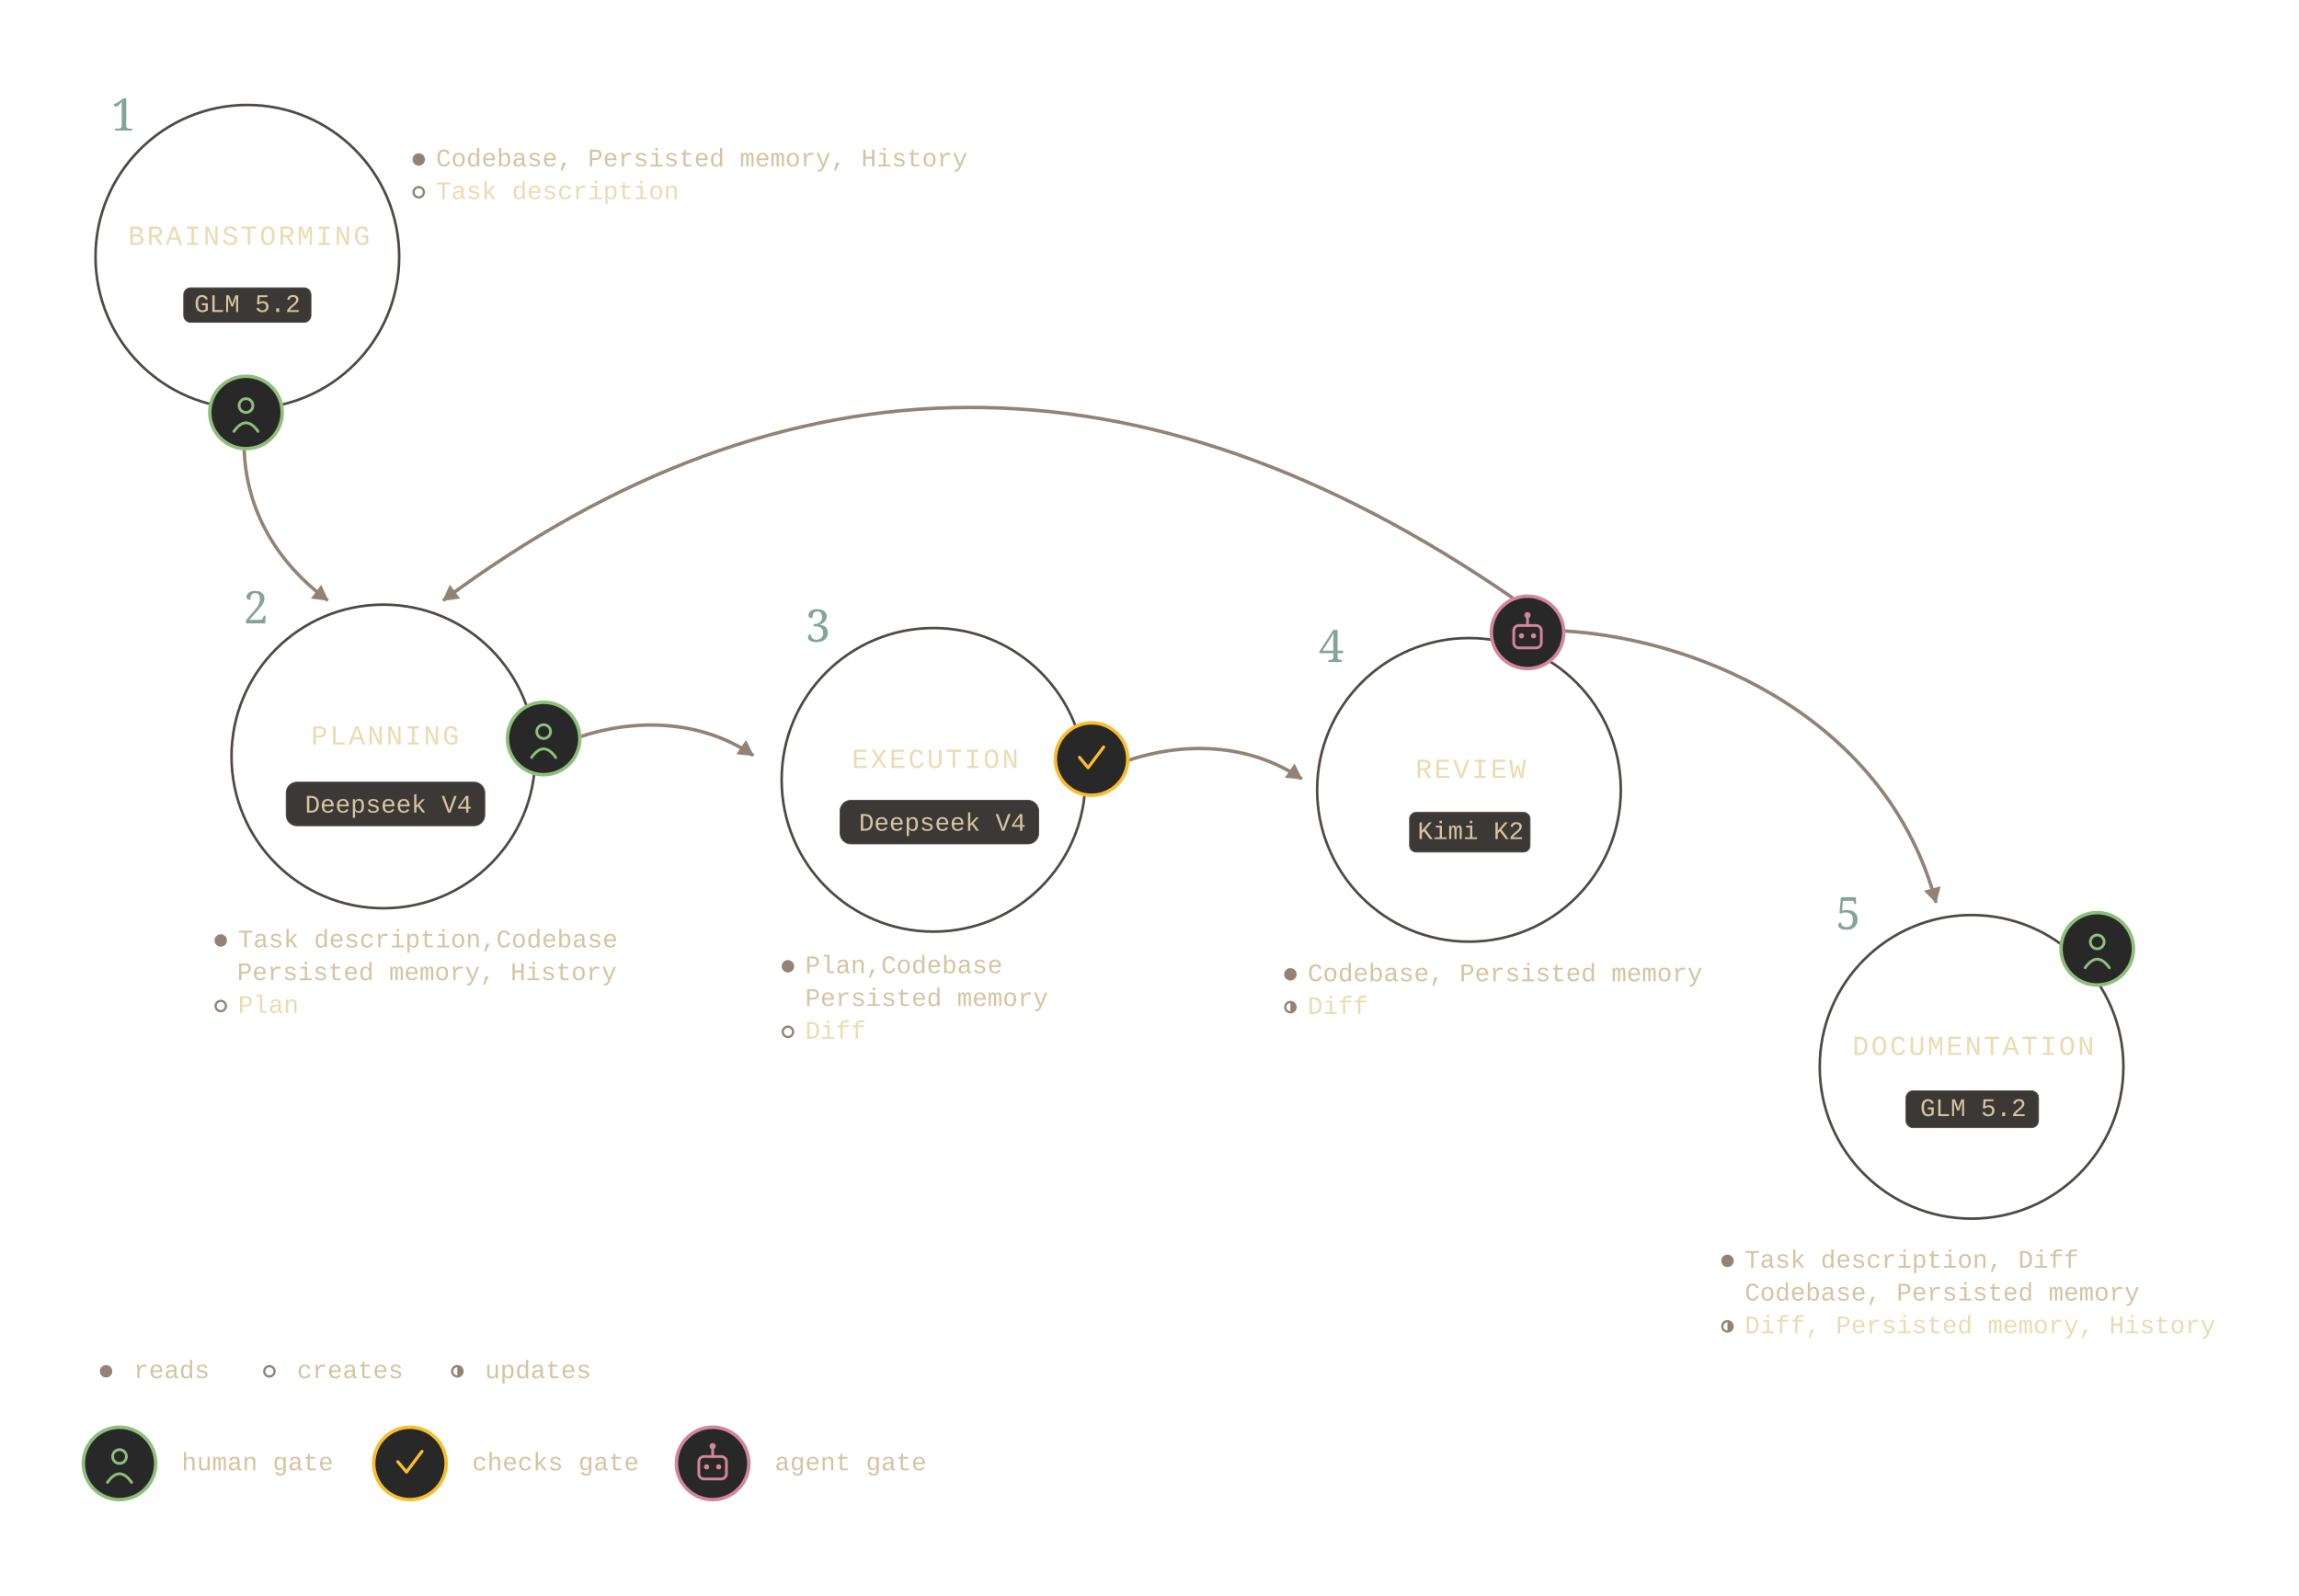
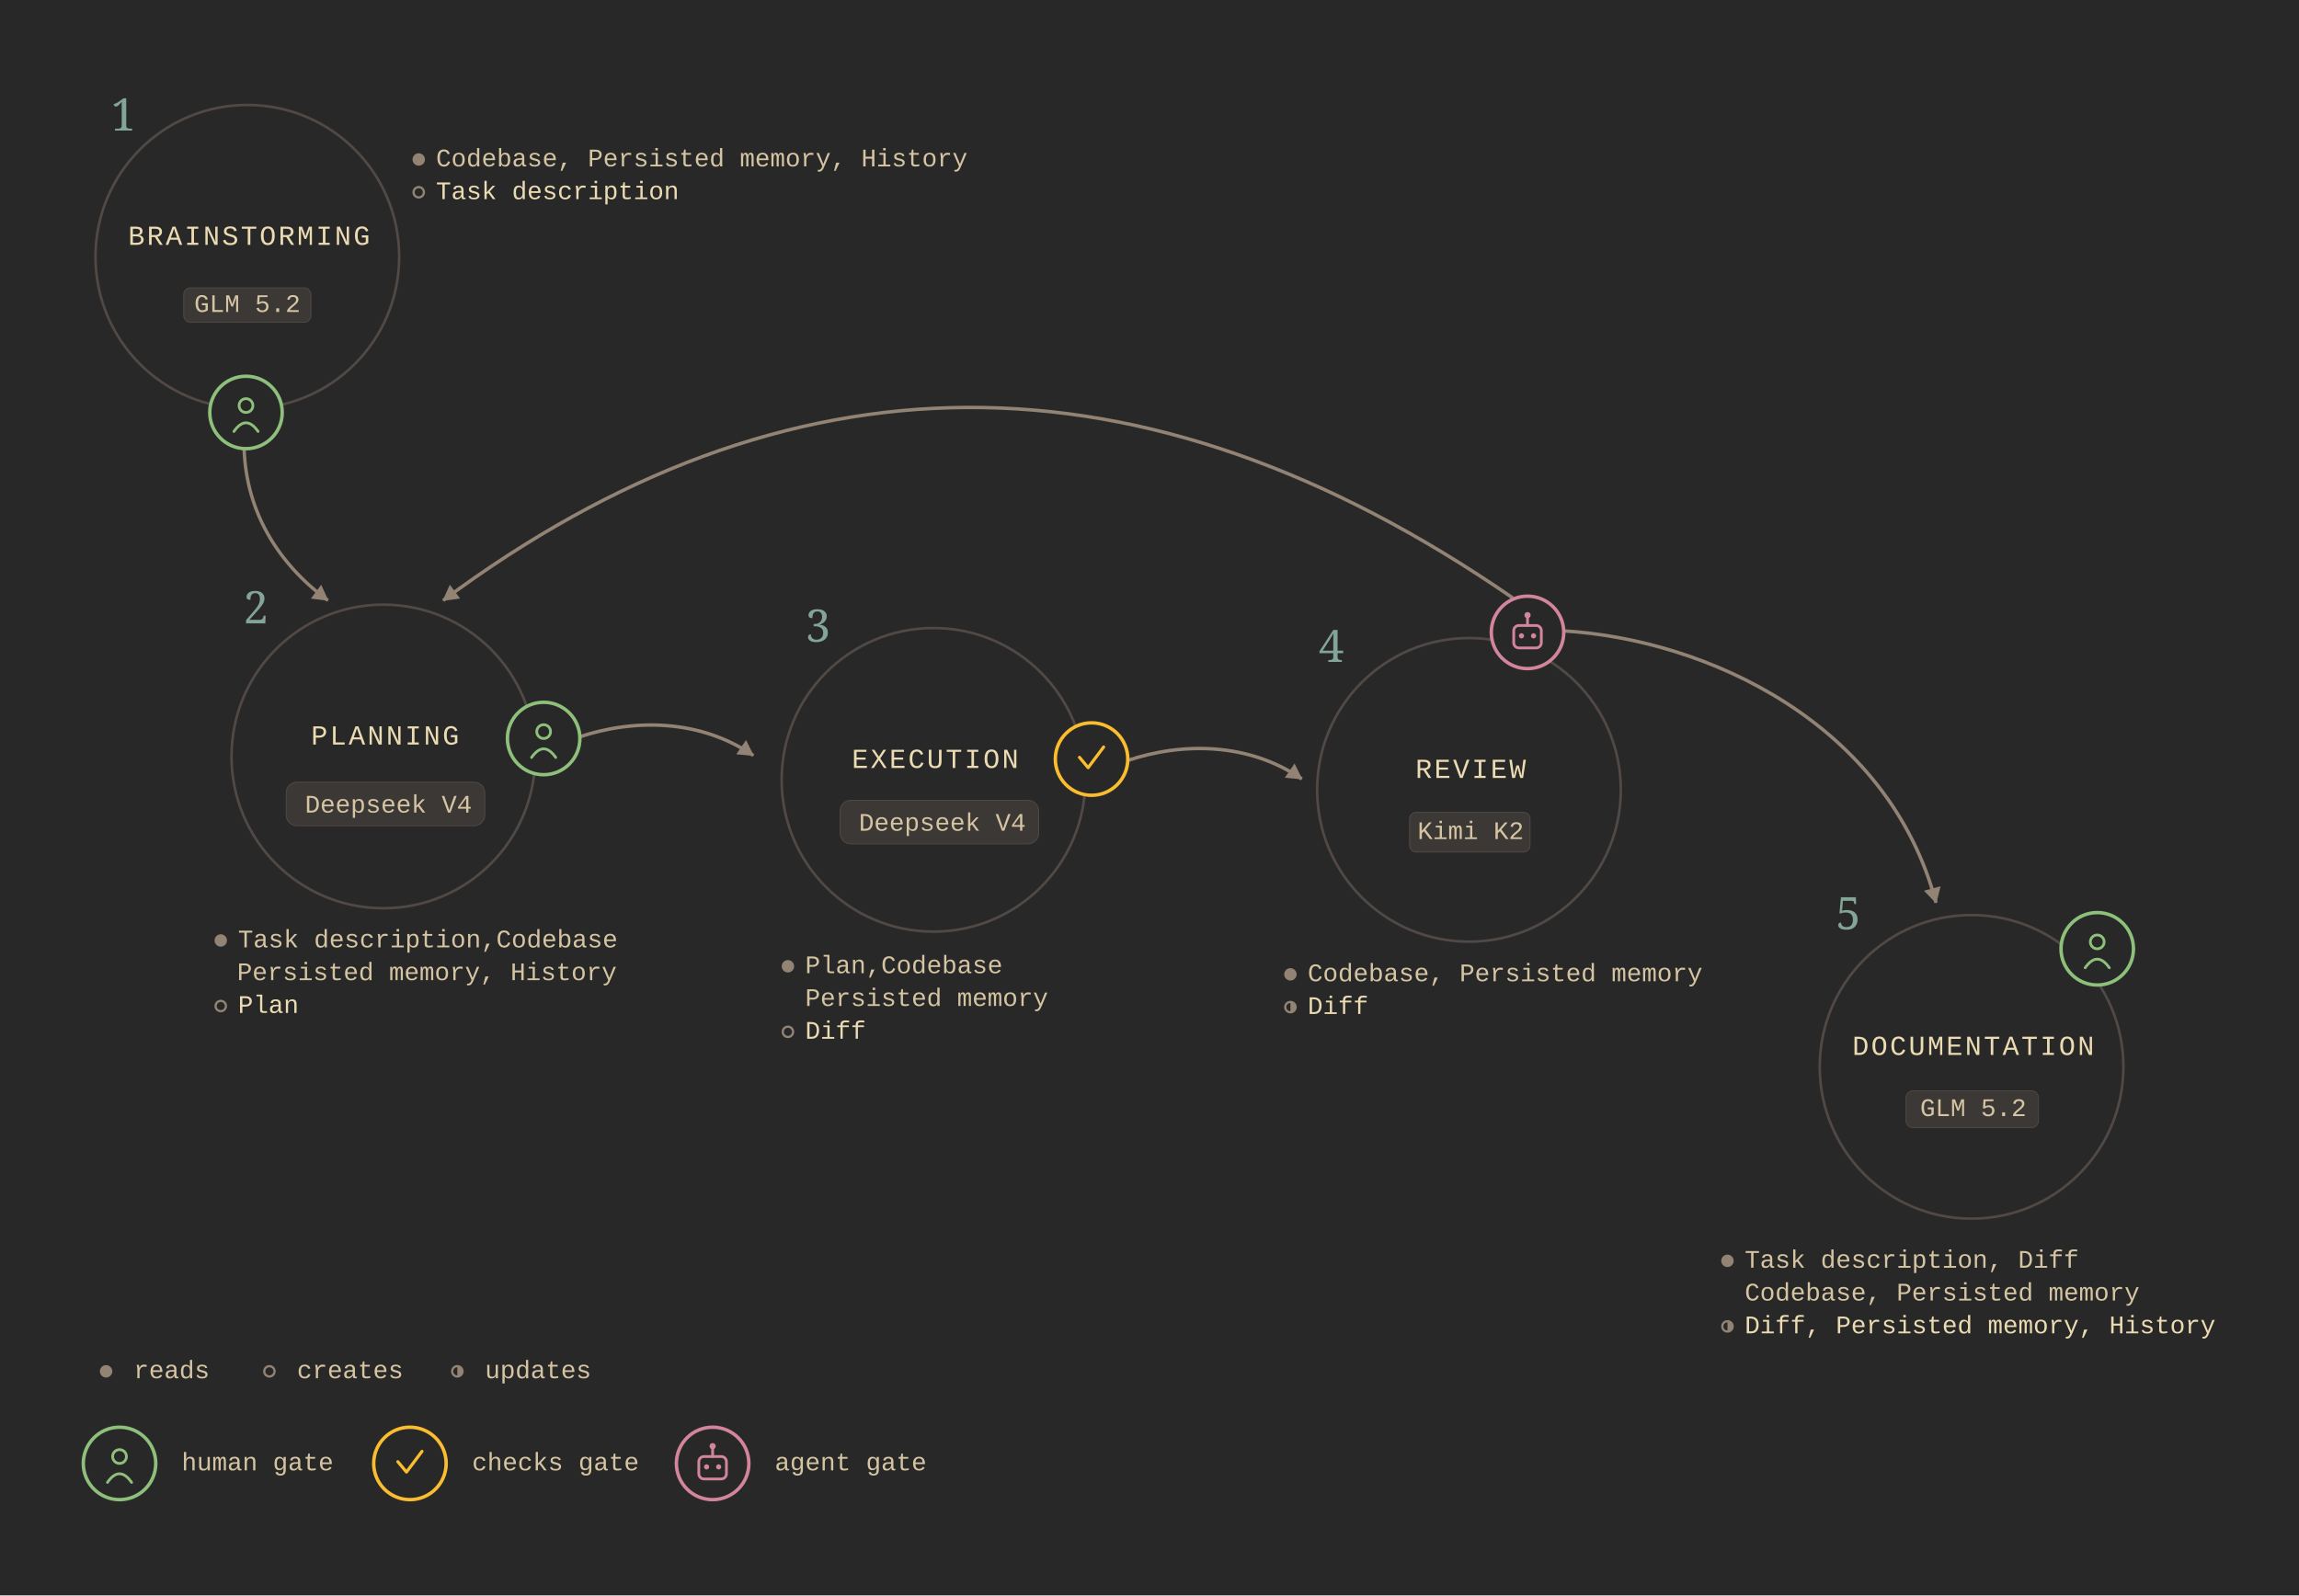
<svg xmlns="http://www.w3.org/2000/svg" width="1332.391" height="924.849" viewBox="-47.274 -60.092 1332.391 924.849" font-family="'IBM Plex Mono', 'Courier New', monospace" version="1.1" id="svg56">
  <defs id="defs2">
    <marker id="ag" markerWidth="13" markerHeight="13" refX="8.5" refY="5" orient="auto" markerUnits="userSpaceOnUse">
      <path d="M 0,0 9,5 0,10 Z" fill="#928374" id="path1" />
    </marker>
    <marker id="ao" markerWidth="17" markerHeight="17" refX="11" refY="6" orient="auto" markerUnits="userSpaceOnUse">
      <path d="M 0,0 12,6 0,12 Z" fill="#928374" id="path2" />
    </marker>
    <marker id="ag-1" markerWidth="13" markerHeight="13" refX="8.5" refY="5" orient="auto" markerUnits="userSpaceOnUse">
      <path d="M 0,0 9,5 0,10 Z" fill="#928374" id="path1-8" />
    </marker>
    <marker id="ag-5" markerWidth="13" markerHeight="13" refX="8.5" refY="5" orient="auto" markerUnits="userSpaceOnUse">
      <path d="M 0,0 9,5 0,10 Z" fill="#928374" id="path1-0" />
    </marker>
    <marker id="ag-5-1" markerWidth="13" markerHeight="13" refX="8.5" refY="5" orient="auto" markerUnits="userSpaceOnUse">
      <path d="M 0,0 9,5 0,10 Z" fill="#928374" id="path1-0-5" />
    </marker>
    <marker id="ag-5-1-2" markerWidth="13" markerHeight="13" refX="8.5" refY="5" orient="auto" markerUnits="userSpaceOnUse">
      <path d="M 0,0 9,5 0,10 Z" fill="#928374" id="path1-0-5-7" />
    </marker>
    <marker id="ag-5-1-24" markerWidth="13" markerHeight="13" refX="8.5" refY="5" orient="auto" markerUnits="userSpaceOnUse">
      <path d="M 0,0 9,5 0,10 Z" fill="#928374" id="path1-0-5-9" />
    </marker>
  </defs>
+   <rect x="-47.274" y="-60.092" width="1332.391" height="924.849" fill="#282828" id="bg-rect" />
  <path d="m 94.346,190.288 c -1.973,35.61 12.51,71.129 48.393,97.66" fill="none" stroke="#928374" stroke-width="1.953" marker-end="url(#ag)" id="path3" style="stroke:#928374;stroke-opacity:1" />
  <path d="m 287.973,367.293 c 32.023,-10.83 70.423,-10.66 101.308,10.559" fill="none" stroke="#928374" stroke-width="2" marker-end="url(#ag)" id="path4" style="stroke:#928374;stroke-opacity:1" />
  <path d="m 605.859,380.898 c 32.023,-10.83 70.423,-10.66 101.308,10.559" fill="none" stroke="#928374" stroke-width="2" marker-end="url(#ag-5)" id="path4-1" style="marker-end:url(#ag-5);stroke:#928374;stroke-opacity:1" />
  <path d="m 858.861,305.641 c 82.705,4.9 188.162,53.157 215.901,157.566" fill="none" stroke="#928374" stroke-width="2" marker-end="url(#ag-5-1)" id="path4-1-8" style="marker-end:url(#ag-5-1);stroke:#928374;stroke-opacity:1" />
  <path d="M 829.482,286.563 C 614.287,138.004 408.643,140.115 209.585,287.952" fill="none" stroke="#928374" stroke-width="2" marker-end="url(#ag)" id="path46" style="stroke:#928374;stroke-opacity:1" />
  <rect x="8.074" y="0.75" width="176" height="176" rx="88" fill="none" stroke="#504945" stroke-width="1.5" id="rect7" style="fill:none;fill-opacity:1;stroke:#504945;stroke-opacity:1" />
  <text x="16.889" y="15.583" font-family="Lora, Georgia, serif" font-size="26px" font-weight="500" fill="#83a598" id="text7">1</text>
  <text x="97.063" y="81.852" text-anchor="middle" font-size="15px" font-weight="500" letter-spacing="0.08em" fill="#ebdbb2" id="text8" style="font-size:16px">BRAINSTORMING</text>
  <rect x="59.204" y="106.75" width="73.74" height="20" rx="4" fill="#3c3836" stroke="#504945" stroke-width="1" id="rect8" style="fill:#3c3836;fill-opacity:1;stroke:#504945;stroke-width:0.5;stroke-dasharray:none;stroke-opacity:1" />
  <text x="96.074" y="120.75" text-anchor="middle" font-size="11px" font-weight="500" fill="#d5c4a1" id="text9" style="font-size:14.667px">GLM 5.2</text>
  <circle cx="95.292" cy="179.013" fill="#282828" stroke="#8ec07c" stroke-width="2" id="circle9" r="21" />
  <circle cx="95.292" cy="175.013" stroke="#8ec07c" stroke-width="1.6" fill="none" stroke-linecap="round" stroke-linejoin="round" id="circle10" r="4" />
  <path d="m 88.292,190.013 q 7,-10 14,0" stroke="#8ec07c" stroke-width="1.6" fill="none" stroke-linecap="round" stroke-linejoin="round" id="path10" />
  <rect x="86.904" y="290.42" width="176" height="176" rx="88" fill="none" stroke="#504945" stroke-width="1.5" id="rect7-8" style="fill:none;fill-opacity:1;stroke:#504945;stroke-opacity:1" />
  <text x="93.742" y="301.299" font-family="Lora, Georgia, serif" font-size="26px" font-weight="500" fill="#83a598" id="text7-0">2</text>
  <text x="175.893" y="371.523" text-anchor="middle" font-size="15px" font-weight="500" letter-spacing="0.08em" fill="#ebdbb2" id="text8-2" style="font-size:16px">PLANNING</text>
  <rect x="118.585" y="393.33" width="115.109" height="25.283" rx="6.244" fill="#3c3836" stroke="#504945" stroke-width="1" id="rect8-4" style="fill:#3c3836;fill-opacity:1;stroke:#504945;stroke-width:0.5;stroke-dasharray:none;stroke-opacity:1" />
  <text x="177.87" y="410.96" text-anchor="middle" font-size="11px" font-weight="500" fill="#d5c4a1" id="text9-8" dx="0 0 0 0 0 0 0 0 0 0" style="font-size:14.667px">
    <tspan id="tspan2" x="177.87" y="410.96">Deepseek V4</tspan>
  </text>
  <circle cx="267.797" cy="368.017" fill="#282828" stroke="#8ec07c" stroke-width="2" id="circle9-3" r="21" />
  <circle cx="267.797" cy="364.017" stroke="#8ec07c" stroke-width="1.6" fill="none" stroke-linecap="round" stroke-linejoin="round" id="circle10-9" r="4" />
  <path d="m 260.797,379.017 q 7,-10 14,0" stroke="#8ec07c" stroke-width="1.6" fill="none" stroke-linecap="round" stroke-linejoin="round" id="path10-0" />
  <rect x="405.731" y="303.982" width="176" height="176" rx="88" fill="none" stroke="#504945" stroke-width="1.5" id="rect7-8-5" style="fill:none;fill-opacity:1;stroke:#504945;stroke-opacity:1" />
  <text x="419.489" y="311.895" font-family="Lora, Georgia, serif" font-size="26px" font-weight="500" fill="#83a598" id="text7-0-2">3</text>
  <rect x="439.599" y="403.849" width="115.109" height="25.283" rx="6.244" fill="#3c3836" stroke="#504945" stroke-width="1" id="rect8-4-2" style="fill:#3c3836;fill-opacity:1;stroke:#504945;stroke-width:0.5;stroke-dasharray:none;stroke-opacity:1" />
  <text x="498.883" y="421.479" text-anchor="middle" font-size="11px" font-weight="500" fill="#d5c4a1" id="text9-8-0" dx="0 0 0 0 0 0 0 0 0 0" style="font-size:14.667px">
    <tspan id="tspan2-6" x="498.883" y="421.479">Deepseek V4</tspan>
  </text>
  <text x="494.72" y="385.085" text-anchor="middle" font-size="15px" font-weight="500" letter-spacing="0.08em" fill="#ebdbb2" id="text8-2-2" style="font-size:16px">EXECUTION</text>
  <circle cx="195.405" cy="32.357" fill="#928374" stroke="none" id="circle11" r="3.6" />
  <text x="205.405" y="36.357" font-size="11px" font-weight="400" fill="#d5c4a1" id="text11" style="font-size:14.667px">Codebase, Persisted memory, History</text>
  <circle cx="195.405" cy="51.357" fill="none" stroke="#928374" stroke-width="1.3" id="circle12" r="3" />
  <text x="205.405" y="55.357" font-size="11px" font-weight="500" fill="#ebdbb2" id="text13" style="font-size:14.667px">Task description</text>
  <circle cx="80.67" cy="485.106" fill="#928374" stroke="none" id="circle18" r="3.6" />
  <text x="90.67" y="489.106" font-size="11px" font-weight="400" fill="#d5c4a1" id="text18" style="font-size:14.667px">Task description,Codebase</text>
  <text x="93.636" y="508.106" font-size="11px" font-weight="400" fill="#d5c4a1" id="text19" dx="-3.495" style="font-size:14.667px">Persisted memory, History</text>
  <circle cx="80.67" cy="523.106" fill="none" stroke="#928374" stroke-width="1.3" id="circle20" r="3" />
  <text x="90.67" y="527.106" font-size="11px" font-weight="500" fill="#ebdbb2" id="text21" style="font-size:14.667px">Plan</text>
  <circle cx="585.346" cy="379.94" fill="#282828" stroke="#fabd2f" stroke-width="2" id="circle24" r="21" />
  <path d="m 578.346,378.94 5,6 9,-12" stroke="#fabd2f" stroke-width="1.8" fill="none" stroke-linecap="round" stroke-linejoin="round" id="path24" />
  <rect x="716.073" y="309.794" width="176" height="176" rx="88" fill="none" stroke="#504945" stroke-width="1.5" id="rect7-8-5-5" style="fill:none;fill-opacity:1;stroke:#504945;stroke-opacity:1" />
  <text x="716.979" y="323.639" font-family="Lora, Georgia, serif" font-size="26px" font-weight="500" fill="#83a598" id="text7-0-2-6">4</text>
  <text x="805.062" y="390.897" text-anchor="middle" font-size="15px" font-weight="500" letter-spacing="0.08em" fill="#ebdbb2" id="text8-2-2-7" style="font-size:16px">REVIEW</text>
  <rect x="769.676" y="410.852" width="69.784" height="22.964" rx="3.785" fill="#3c3836" stroke="#504945" stroke-width="1" id="rect8-4-6-9" style="fill:#3c3836;fill-opacity:1;stroke:#504945;stroke-width:0.545;stroke-dasharray:none;stroke-opacity:1" />
  <text x="805.062" y="426.334" text-anchor="middle" font-size="11px" font-weight="500" fill="#d5c4a1" id="text9-8-6-4" style="font-size:14.667px;stroke-width:2500;stroke-dasharray:none">Kimi K2</text>
  <circle cx="409.369" cy="500.065" fill="#928374" stroke="none" id="circle25" r="3.6" />
  <text x="419.369" y="504.065" font-size="11px" font-weight="400" fill="#d5c4a1" id="text26" style="font-size:14.667px">Plan,Codebase</text>
  <text x="419.369" y="523.065" font-size="11px" font-weight="400" fill="#d5c4a1" id="text27" style="font-size:14.667px">Persisted memory</text>
  <circle cx="409.369" cy="538.065" fill="none" stroke="#928374" stroke-width="1.3" id="circle28" r="3" />
  <text x="419.369" y="542.065" font-size="11px" font-weight="500" fill="#ebdbb2" id="text29" style="font-size:14.667px">Diff</text>
  <circle cx="838.005" cy="306.508" fill="#282828" stroke="#d3869b" stroke-width="2" id="circle32" r="21" />
  <rect x="830.005" y="302.508" width="16" height="13" rx="3" stroke="#d3869b" stroke-width="1.6" fill="none" stroke-linecap="round" stroke-linejoin="round" id="rect32" />
  <line x1="838.005" y1="302.508" x2="838.005" y2="297.508" stroke="#d3869b" stroke-width="1.6" fill="none" stroke-linecap="round" stroke-linejoin="round" id="line32" />
  <circle cx="838.005" cy="296.508" fill="#d3869b" stroke="none" id="circle33" r="1.8" />
  <circle cx="834.505" cy="308.508" fill="#d3869b" stroke="none" id="circle34" r="1.5" />
  <circle cx="841.505" cy="308.508" fill="#d3869b" stroke="none" id="circle35" r="1.5" />
  <rect x="1007.35" y="470.366" width="176" height="176" rx="88" fill="none" stroke="#504945" stroke-width="1.5" id="rect7-8-5-5-7" style="fill:none;fill-opacity:1;stroke:#504945;stroke-opacity:1" />
  <text x="1016.644" y="478.618" font-family="Lora, Georgia, serif" font-size="26px" font-weight="500" fill="#83a598" id="text7-0-2-6-7">5</text>
  <text x="1096.338" y="551.468" text-anchor="middle" font-size="15px" font-weight="500" letter-spacing="0.08em" fill="#ebdbb2" id="text8-2-2-7-9" style="font-size:16px">DOCUMENTATION</text>
  <rect x="1057.338" y="572.244" width="76.842" height="21.408" rx="4.168" fill="#3c3836" stroke="#504945" stroke-width="1" id="rect8-4-6-9-5" style="fill:#3c3836;fill-opacity:1;stroke:#504945;stroke-width:0.484;stroke-dasharray:none;stroke-opacity:1" />
  <text x="1096.338" y="586.906" text-anchor="middle" font-size="11px" font-weight="500" fill="#d5c4a1" id="text9-8-6-4-3" style="font-size:14.667px">GLM 5.2</text>
  <circle cx="700.584" cy="504.736" fill="#928374" stroke="none" id="circle36" r="3.6" />
  <text x="710.584" y="508.736" font-size="11px" font-weight="400" fill="#d5c4a1" id="text36" style="font-size:14.667px">Codebase, Persisted memory</text>
  <circle cx="700.584" cy="523.736" fill="none" stroke="#928374" stroke-width="1.3" id="circle37" r="3" />
  <path d="m 700.585,520.736 a 3,3 0 0 1 0,6 z" fill="#928374" id="path37" />
  <text x="710.584" y="527.736" font-size="11px" font-weight="500" fill="#ebdbb2" id="text38" style="font-size:14.667px">Diff</text>
  <circle cx="1168.185" cy="489.938" fill="#282828" stroke="#8ec07c" stroke-width="2" id="circle41" r="21" />
  <circle cx="1168.185" cy="485.938" stroke="#8ec07c" stroke-width="1.6" fill="none" stroke-linecap="round" stroke-linejoin="round" id="circle42" r="4" />
  <path d="m 1161.185,500.938 q 7,-10 14,0" stroke="#8ec07c" stroke-width="1.6" fill="none" stroke-linecap="round" stroke-linejoin="round" id="path42" />
  <circle cx="953.886" cy="670.821" fill="#928374" stroke="none" id="circle43" r="3.6" />
  <text x="963.886" y="674.821" font-size="11px" font-weight="400" fill="#d5c4a1" id="text43" style="font-size:14.667px">Task description, Diff</text>
  <text x="963.886" y="693.821" font-size="11px" font-weight="400" fill="#d5c4a1" id="text44" style="font-size:14.667px">Codebase, Persisted memory</text>
  <circle cx="953.886" cy="708.821" fill="none" stroke="#928374" stroke-width="1.3" id="circle45" r="3" />
  <path d="m 953.886,705.821 a 3,3 0 0 1 0,6 z" fill="#928374" id="path45" />
  <text x="963.886" y="712.821" font-size="11px" font-weight="500" fill="#ebdbb2" id="text46" style="font-size:14.667px">Diff, Persisted memory, History</text>
  <circle cx="22" cy="788.266" fill="#282828" stroke="#8ec07c" stroke-width="2" id="circle47" r="21" />
  <circle cx="22" cy="784.266" stroke="#8ec07c" stroke-width="1.6" fill="none" stroke-linecap="round" stroke-linejoin="round" id="circle48" r="4" />
  <path d="m 15,799.266 q 7,-10 14,0" stroke="#8ec07c" stroke-width="1.6" fill="none" stroke-linecap="round" stroke-linejoin="round" id="path48" />
  <text x="58" y="792.266" font-size="11.5px" fill="#d5c4a1" id="text48" style="font-size:14.667px">human gate</text>
  <circle cx="190.3" cy="788.266" fill="#282828" stroke="#fabd2f" stroke-width="2" id="circle49" r="21" />
  <path d="m 183.3,787.266 5,6 9,-12" stroke="#fabd2f" stroke-width="1.8" fill="none" stroke-linecap="round" stroke-linejoin="round" id="path49" />
  <text x="226.3" y="792.266" font-size="11.5px" fill="#d5c4a1" id="text49" style="font-size:14.667px">checks gate</text>
  <circle cx="365.73" cy="788.266" fill="#282828" stroke="#d3869b" stroke-width="2" id="circle50" r="21" />
  <rect x="357.73" y="784.266" width="16" height="13" rx="3" stroke="#d3869b" stroke-width="1.6" fill="none" stroke-linecap="round" stroke-linejoin="round" id="rect50" />
  <line x1="365.73" y1="784.266" x2="365.73" y2="779.266" stroke="#d3869b" stroke-width="1.6" fill="none" stroke-linecap="round" stroke-linejoin="round" id="line50" />
  <circle cx="365.73" cy="778.266" fill="#d3869b" stroke="none" id="circle51" r="1.8" />
  <circle cx="362.23" cy="790.266" fill="#d3869b" stroke="none" id="circle52" r="1.5" />
  <circle cx="369.23" cy="790.266" fill="#d3869b" stroke="none" id="circle53" r="1.5" />
  <text x="401.73" y="792.266" font-size="11.5px" fill="#d5c4a1" id="text53" style="font-size:14.667px">agent gate</text>
  <circle cx="14.213" cy="734.868" fill="#928374" stroke="none" id="circle54" r="3.6" />
  <text x="30.213" y="738.868" font-size="11.5px" fill="#d5c4a1" id="text54" style="font-size:14.667px">reads</text>
  <circle cx="108.863" cy="734.868" fill="none" stroke="#928374" stroke-width="1.3" id="circle55" r="3" />
  <text x="124.863" y="738.868" font-size="11.5px" fill="#d5c4a1" id="text55" style="font-size:14.667px">creates</text>
  <circle cx="217.773" cy="734.868" fill="none" stroke="#928374" stroke-width="1.3" id="circle56" r="3" />
  <path d="m 217.773,731.868 a 3,3 0 0 1 0,6 z" fill="#928374" id="path56" />
  <text x="233.773" y="738.868" font-size="11.5px" fill="#d5c4a1" id="text56" style="font-size:14.667px">updates</text>
</svg>
